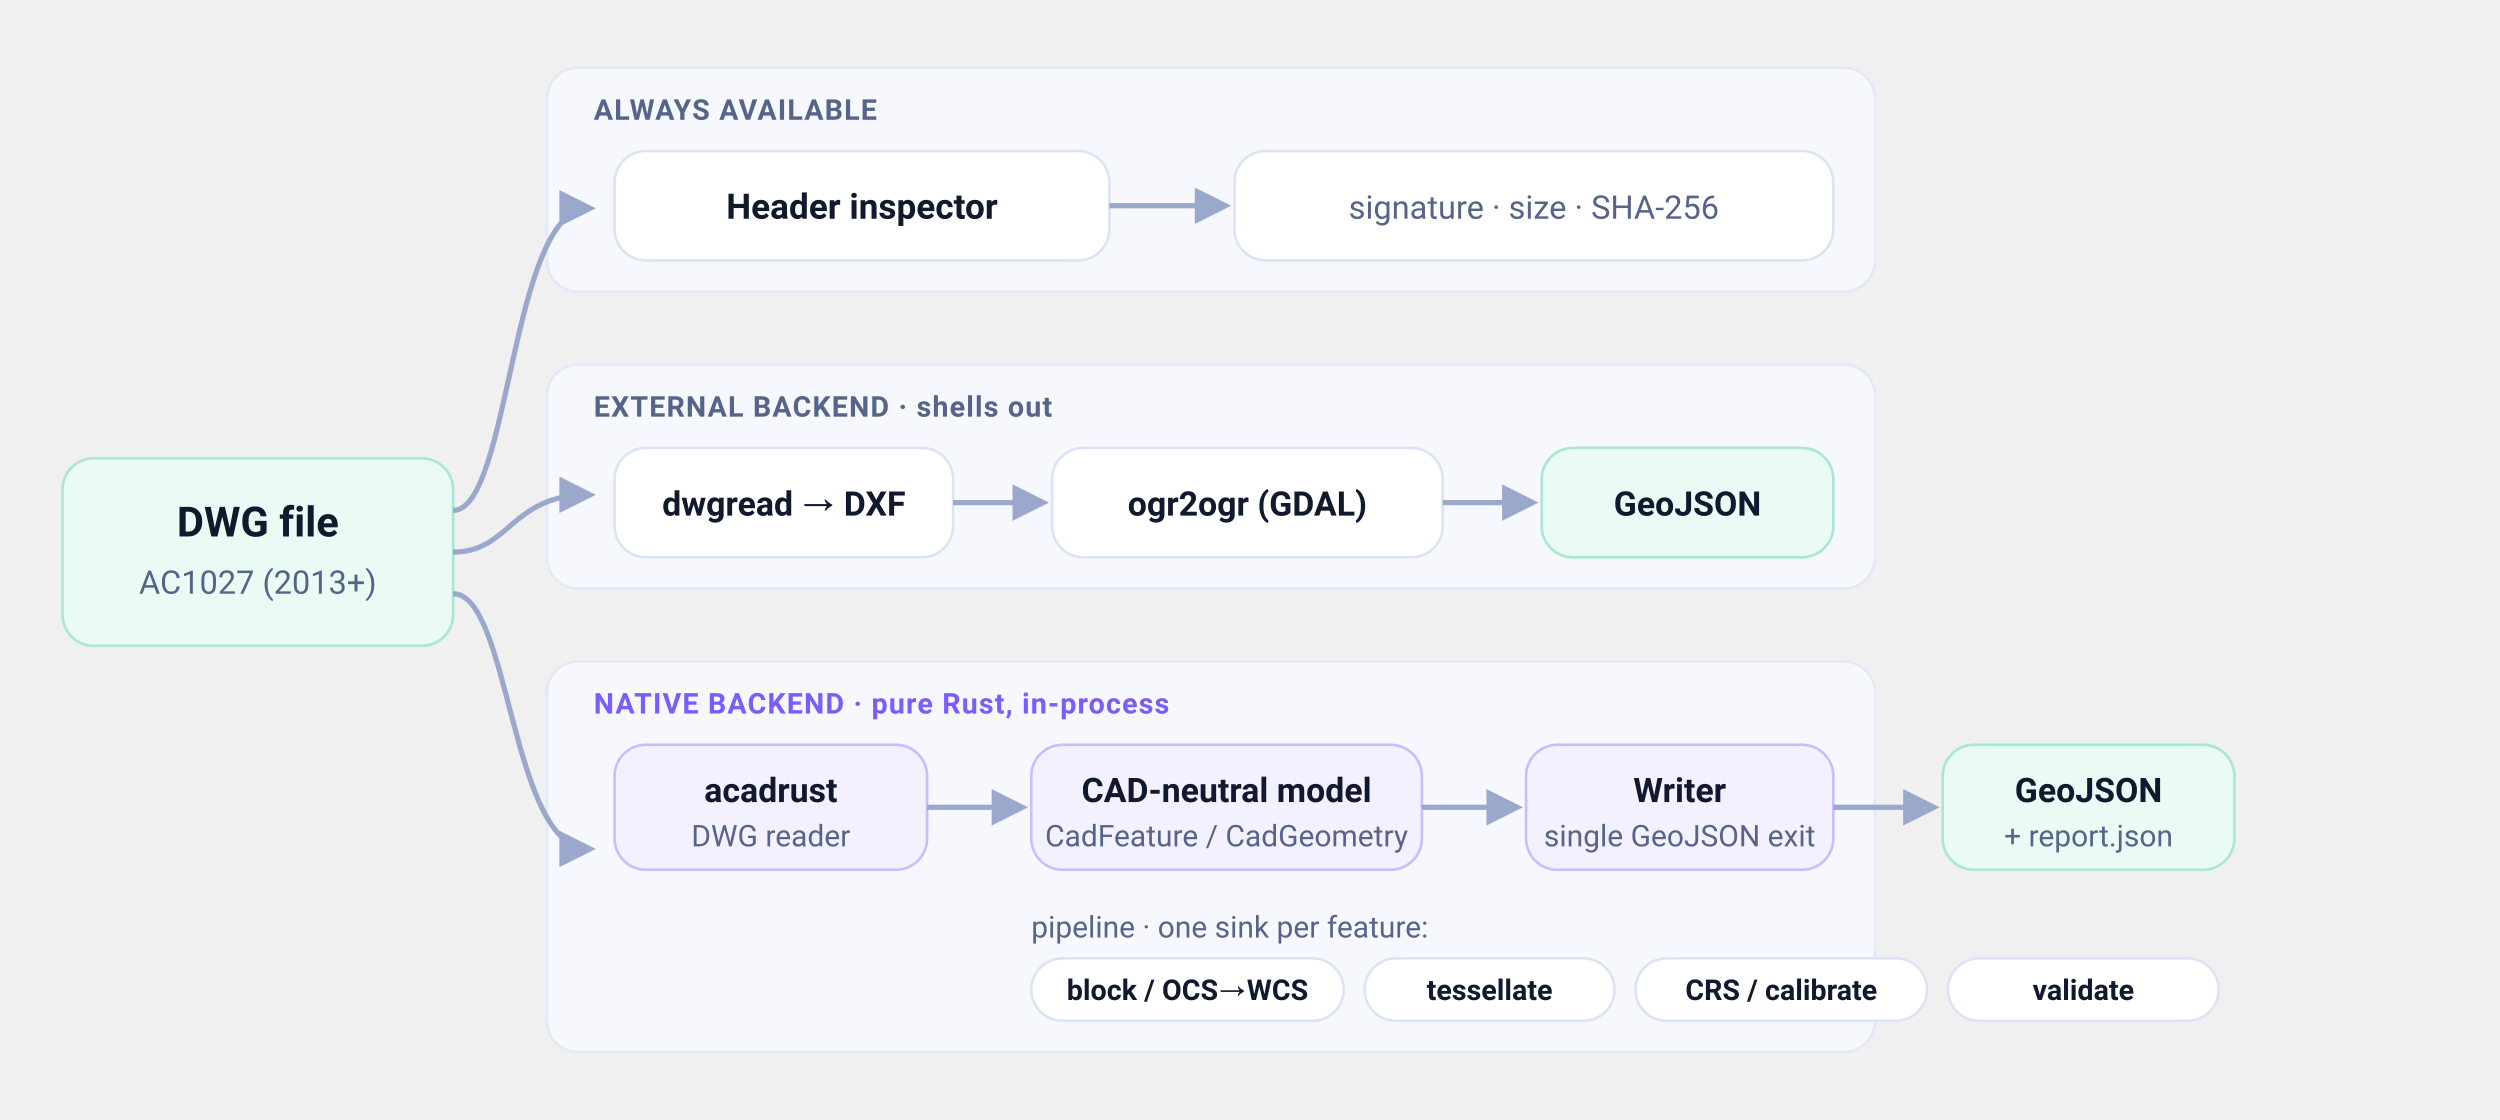
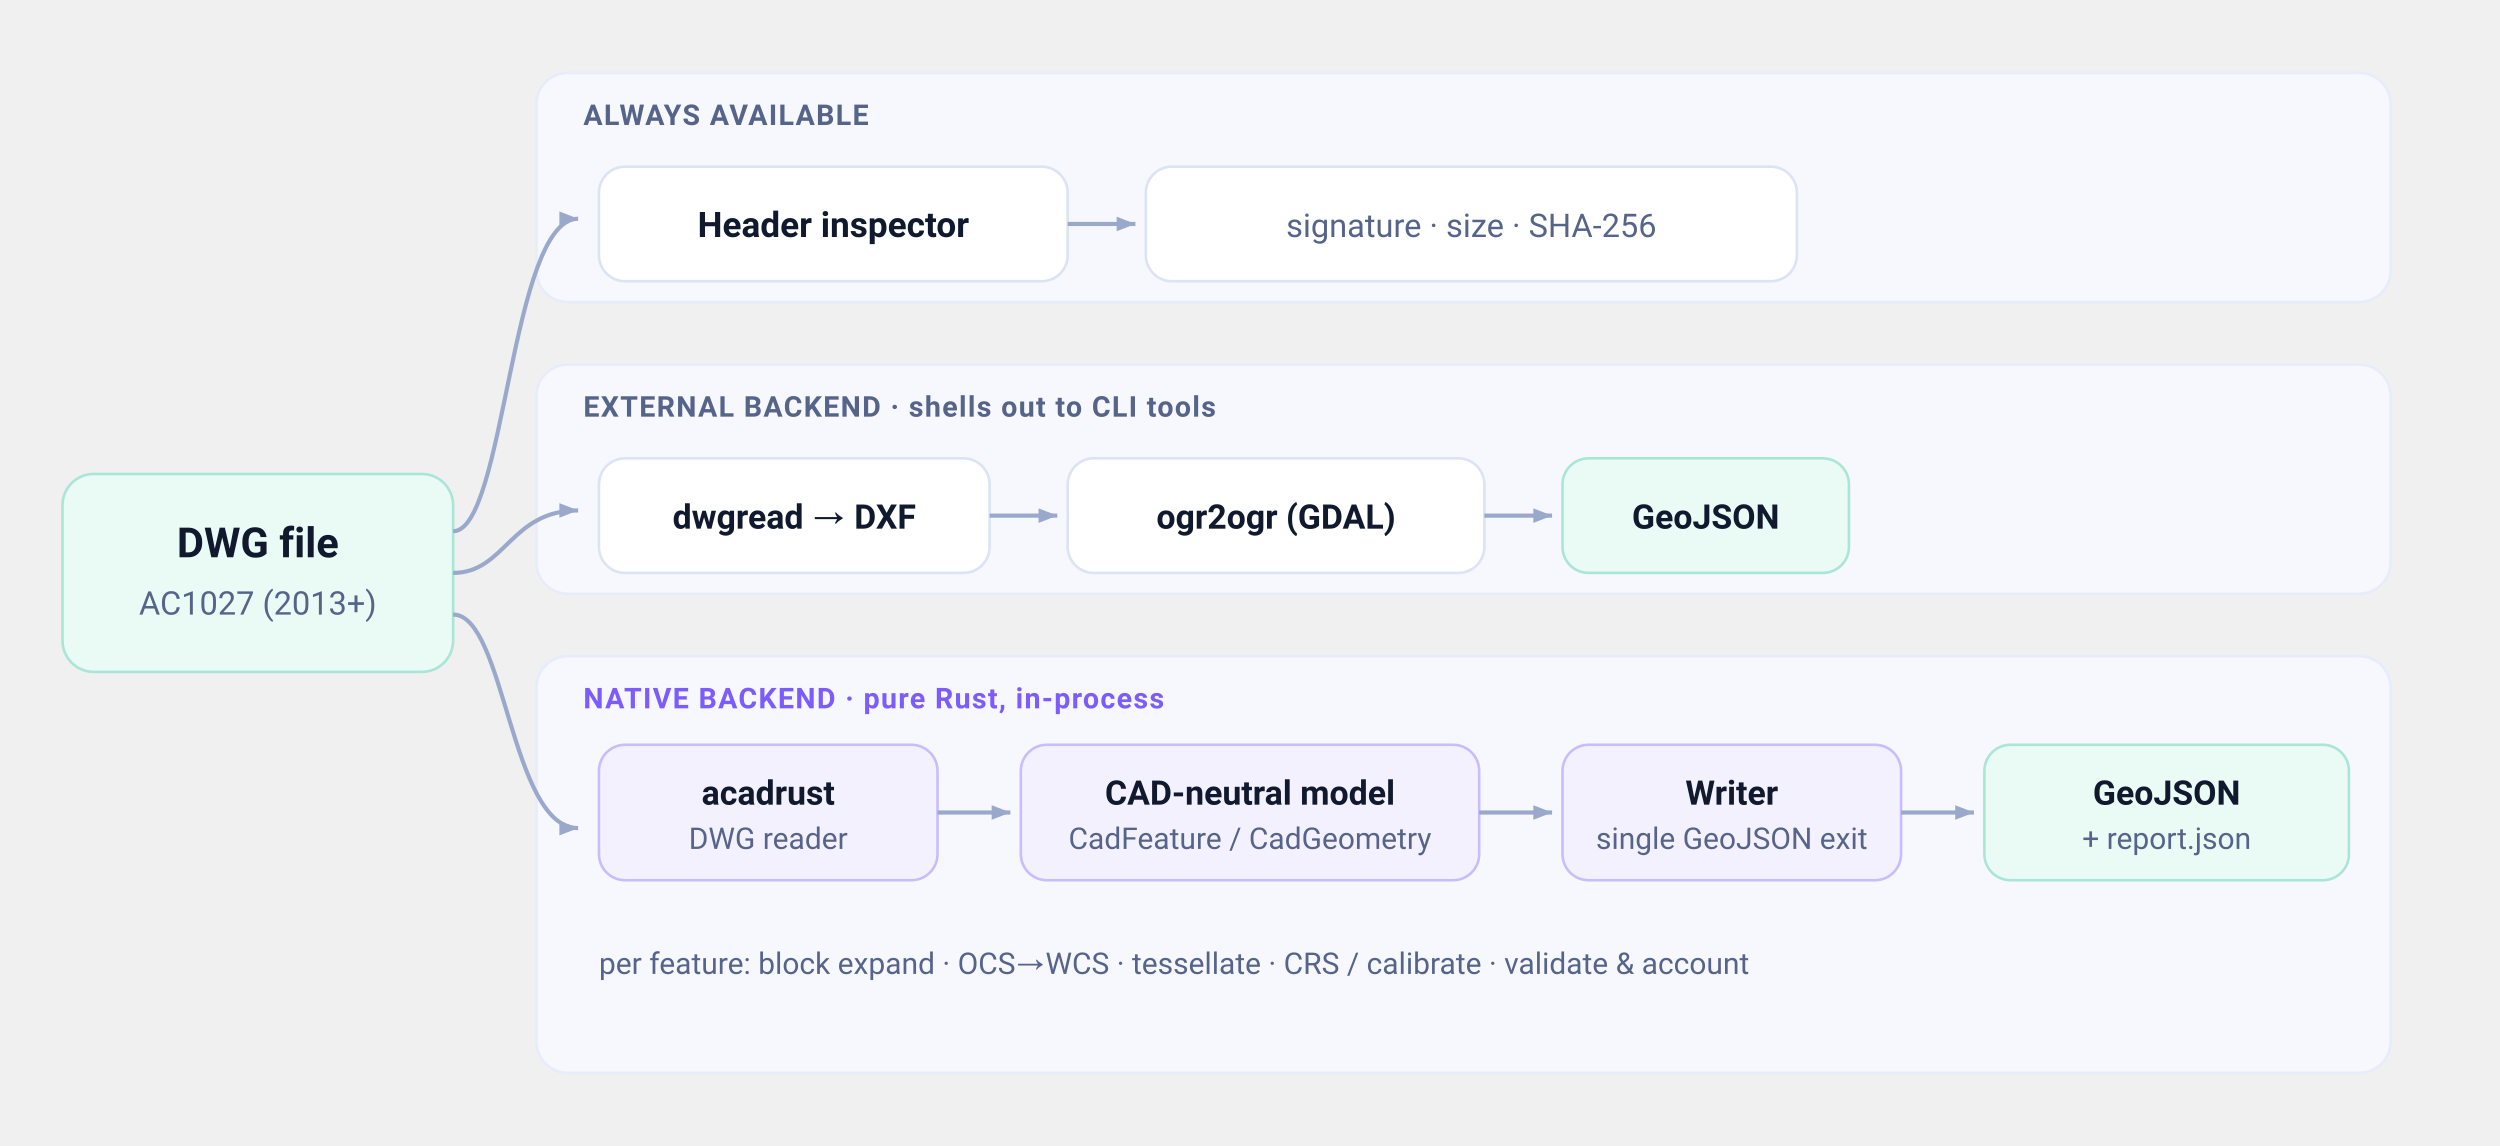
- <svg xmlns="http://www.w3.org/2000/svg" viewBox="0 0 960 430" role="img" aria-label="dwg2geo architecture: DWG input flows to a header inspector, an external LibreDWG/GDAL backend, or the pure-Rust native backend that builds a CAD-neutral model and writes GeoJSON with a report.">
+ <svg xmlns="http://www.w3.org/2000/svg" viewBox="0 0 960 440" role="img" aria-label="dwg2geo architecture: a DWG file flows to a header inspector, an external LibreDWG/GDAL backend, or the pure-Rust native backend that builds a CAD-neutral model and writes GeoJSON with a report.">
  <style>
-     :root { color-scheme: light dark; }
-     .bg { fill: none; }
    .box { fill: #ffffff; stroke: #dbe3f4; }
    .box.native { fill: #f4f1ff; stroke: #c9bcff; }
    .box.io { fill: #eafaf5; stroke: #a9e6d5; }
-     .lane { fill: #f6f8fe; stroke: #e3e9f7; }
-     .title { fill: #10192e; font-weight: 700; }
+     .lane { fill: #f6f8fe; stroke: #e6ecf9; }
    .lbl { fill: #10192e; font-weight: 600; }
    .sub { fill: #56648a; }
-     .edge { stroke: #9aa8cc; }
-     .tag { fill: #56648a; font-weight: 700; letter-spacing: .04em; }
-     .purple { fill: #7c5cff; } .teal { fill: #17b898; }
+     .tag { fill: #56648a; font-weight: 700; letter-spacing: .045em; }
+     .tag.p { fill: #7c5cff; }
+     .edge { fill: none; stroke: #9aa8cc; stroke-width: 1.6; }
    @media (prefers-color-scheme: dark) {
      .box { fill: #16203f; stroke: #2b3a60; }
      .box.native { fill: #1d1b3f; stroke: #4a3f7f; }
      .box.io { fill: #123329; stroke: #1f5a49; }
-       .lane { fill: #10192e; stroke: #24314f; }
-       .title, .lbl { fill: #e8edf7; }
-       .sub, .tag { fill: #9fb0d0; }
+       .lane { fill: #10192e; stroke: #223050; }
+       .lbl { fill: #e8edf7; } .sub, .tag { fill: #9fb0d0; } .tag.p { fill: #a99bff; }
      .edge { stroke: #46577e; }
    }
    text { font-family: -apple-system, "Segoe UI", Roboto, Helvetica, Arial, sans-serif; }
-     .box, .lane { rx: 12; }
-     .edge { fill: none; stroke-width: 2; }
  </style>
  <defs>
-     <marker id="arch-arrow" viewBox="0 0 10 10" refX="8" refY="5" markerWidth="7" markerHeight="7" orient="auto-start-reverse">
-       <path d="M0,0 L10,5 L0,10 z" fill="#9aa8cc" />
+     <marker id="a" viewBox="0 0 10 10" refX="9" refY="5" markerWidth="5" markerHeight="5" orient="auto-start-reverse">
+       <path d="M0,1.5 L9,5 L0,8.5 z" fill="#9aa8cc" />
    </marker>
  </defs>
-   <rect class="bg" width="960" height="430" />
-   <rect class="box io" x="24" y="176" width="150" height="72" rx="12" />
-   <text class="lbl" x="99" y="206" text-anchor="middle" font-size="16">DWG file</text>
-   <text class="sub" x="99" y="228" text-anchor="middle" font-size="12.5">AC1027 (2013+)</text>
-   <rect class="lane" x="210" y="26" width="510" height="86" rx="12" />
-   <rect class="lane" x="210" y="140" width="510" height="86" rx="12" />
-   <rect class="lane" x="210" y="254" width="510" height="150" rx="12" />
-   <text class="tag" x="228" y="46" font-size="11">ALWAYS AVAILABLE</text>
-   <text class="tag" x="228" y="160" font-size="11">EXTERNAL BACKEND · shells out</text>
-   <text class="tag purple" x="228" y="274" font-size="11">NATIVE BACKEND · pure Rust, in-process</text>
-   <path class="edge" d="M174,196 C196,196 196,80 226,80" marker-end="url(#arch-arrow)" />
-   <path class="edge" d="M174,212 C196,212 196,190 226,190" marker-end="url(#arch-arrow)" />
-   <path class="edge" d="M174,228 C196,228 196,326 226,326" marker-end="url(#arch-arrow)" />
-   <rect class="box" x="236" y="58" width="190" height="42" rx="10" />
-   <text class="lbl" x="331" y="84" text-anchor="middle" font-size="13.5">Header inspector</text>
-   <path class="edge" d="M426,79 L470,79" marker-end="url(#arch-arrow)" />
-   <rect class="box" x="474" y="58" width="230" height="42" rx="10" />
-   <text class="sub" x="589" y="84" text-anchor="middle" font-size="12.5">signature · size · SHA-256</text>
-   <rect class="box" x="236" y="172" width="130" height="42" rx="10" />
-   <text class="lbl" x="301" y="198" text-anchor="middle" font-size="13">dwgread → DXF</text>
-   <path class="edge" d="M366,193 L400,193" marker-end="url(#arch-arrow)" />
-   <rect class="box" x="404" y="172" width="150" height="42" rx="10" />
-   <text class="lbl" x="479" y="198" text-anchor="middle" font-size="13">ogr2ogr (GDAL)</text>
-   <path class="edge" d="M554,193 L588,193" marker-end="url(#arch-arrow)" />
-   <rect class="box io" x="592" y="172" width="112" height="42" rx="10" />
-   <text class="lbl" x="648" y="198" text-anchor="middle" font-size="13">GeoJSON</text>
-   <rect class="box native" x="236" y="286" width="120" height="48" rx="10" />
-   <text class="lbl" x="296" y="308" text-anchor="middle" font-size="13">acadrust</text>
-   <text class="sub" x="296" y="325" text-anchor="middle" font-size="11.5">DWG reader</text>
-   <path class="edge" d="M356,310 L392,310" marker-end="url(#arch-arrow)" />
-   <rect class="box native" x="396" y="286" width="150" height="48" rx="10" />
-   <text class="lbl" x="471" y="308" text-anchor="middle" font-size="13">CAD-neutral model</text>
-   <text class="sub" x="471" y="325" text-anchor="middle" font-size="11.5">CadFeature / CadGeometry</text>
-   <path class="edge" d="M546,310 L582,310" marker-end="url(#arch-arrow)" />
-   <rect class="box native" x="586" y="286" width="118" height="48" rx="10" />
-   <text class="lbl" x="645" y="308" text-anchor="middle" font-size="13">Writer</text>
-   <text class="sub" x="645" y="325" text-anchor="middle" font-size="11.5">single GeoJSON exit</text>
-   <text class="sub" x="396" y="360" font-size="11.5">pipeline · one sink per feature:</text>
-   <g font-size="11" font-weight="600">
-     <rect class="box" x="396" y="368" width="120" height="24" rx="12" />
-     <text class="lbl" x="456" y="384" text-anchor="middle">block / OCS→WCS</text>
-     <rect class="box" x="524" y="368" width="96" height="24" rx="12" />
-     <text class="lbl" x="572" y="384" text-anchor="middle">tessellate</text>
-     <rect class="box" x="628" y="368" width="112" height="24" rx="12" />
-     <text class="lbl" x="684" y="384" text-anchor="middle">CRS / calibrate</text>
-     <rect class="box" x="748" y="368" width="104" height="24" rx="12" />
-     <text class="lbl" x="800" y="384" text-anchor="middle">validate</text>
-   </g>
-   <path class="edge" d="M704,310 L742,310" marker-end="url(#arch-arrow)" />
-   <rect class="box io" x="746" y="286" width="112" height="48" rx="10" />
-   <text class="lbl" x="802" y="308" text-anchor="middle" font-size="13">GeoJSON</text>
-   <text class="sub" x="802" y="325" text-anchor="middle" font-size="11.5">+ report.json</text>
+   <rect class="box io" x="24" y="182" width="150" height="76" rx="12" />
+   <text class="lbl" x="99" y="214" text-anchor="middle" font-size="16">DWG file</text>
+   <text class="sub" x="99" y="236" text-anchor="middle" font-size="12.5">AC1027 (2013+)</text>
+   <rect class="lane" x="206" y="28" width="712" height="88" rx="12" />
+   <rect class="lane" x="206" y="140" width="712" height="88" rx="12" />
+   <rect class="lane" x="206" y="252" width="712" height="160" rx="12" />
+   <text class="tag" x="224" y="48" font-size="11">ALWAYS AVAILABLE</text>
+   <text class="tag" x="224" y="160" font-size="11">EXTERNAL BACKEND · shells out to CLI tools</text>
+   <text class="tag p" x="224" y="272" font-size="11">NATIVE BACKEND · pure Rust, in-process</text>
+   <path class="edge" d="M174,204 C194,204 196,84 222,84" marker-end="url(#a)" />
+   <path class="edge" d="M174,220 C194,220 196,196 222,196" marker-end="url(#a)" />
+   <path class="edge" d="M174,236 C194,236 196,318 222,318" marker-end="url(#a)" />
+   <rect class="box" x="230" y="64" width="180" height="44" rx="10" />
+   <text class="lbl" x="320" y="91" text-anchor="middle" font-size="13.5">Header inspector</text>
+   <path class="edge" d="M410,86 L436,86" marker-end="url(#a)" />
+   <rect class="box" x="440" y="64" width="250" height="44" rx="10" />
+   <text class="sub" x="565" y="91" text-anchor="middle" font-size="12.5">signature · size · SHA-256</text>
+   <rect class="box" x="230" y="176" width="150" height="44" rx="10" />
+   <text class="lbl" x="305" y="203" text-anchor="middle" font-size="13">dwgread → DXF</text>
+   <path class="edge" d="M380,198 L406,198" marker-end="url(#a)" />
+   <rect class="box" x="410" y="176" width="160" height="44" rx="10" />
+   <text class="lbl" x="490" y="203" text-anchor="middle" font-size="13">ogr2ogr (GDAL)</text>
+   <path class="edge" d="M570,198 L596,198" marker-end="url(#a)" />
+   <rect class="box io" x="600" y="176" width="110" height="44" rx="10" />
+   <text class="lbl" x="655" y="203" text-anchor="middle" font-size="13">GeoJSON</text>
+   <rect class="box native" x="230" y="286" width="130" height="52" rx="10" />
+   <text class="lbl" x="295" y="309" text-anchor="middle" font-size="13">acadrust</text>
+   <text class="sub" x="295" y="326" text-anchor="middle" font-size="11.5">DWG reader</text>
+   <path class="edge" d="M360,312 L388,312" marker-end="url(#a)" />
+   <rect class="box native" x="392" y="286" width="176" height="52" rx="10" />
+   <text class="lbl" x="480" y="309" text-anchor="middle" font-size="13">CAD-neutral model</text>
+   <text class="sub" x="480" y="326" text-anchor="middle" font-size="11.5">CadFeature / CadGeometry</text>
+   <path class="edge" d="M568,312 L596,312" marker-end="url(#a)" />
+   <rect class="box native" x="600" y="286" width="130" height="52" rx="10" />
+   <text class="lbl" x="665" y="309" text-anchor="middle" font-size="13">Writer</text>
+   <text class="sub" x="665" y="326" text-anchor="middle" font-size="11.5">single GeoJSON exit</text>
+   <path class="edge" d="M730,312 L758,312" marker-end="url(#a)" />
+   <rect class="box io" x="762" y="286" width="140" height="52" rx="10" />
+   <text class="lbl" x="832" y="309" text-anchor="middle" font-size="13">GeoJSON</text>
+   <text class="sub" x="832" y="326" text-anchor="middle" font-size="11.5">+ report.json</text>
+   <text class="sub" x="230" y="374" font-size="11.5">per feature: block expand · OCS→WCS · tessellate · CRS / calibrate · validate &amp; account</text>
</svg>
